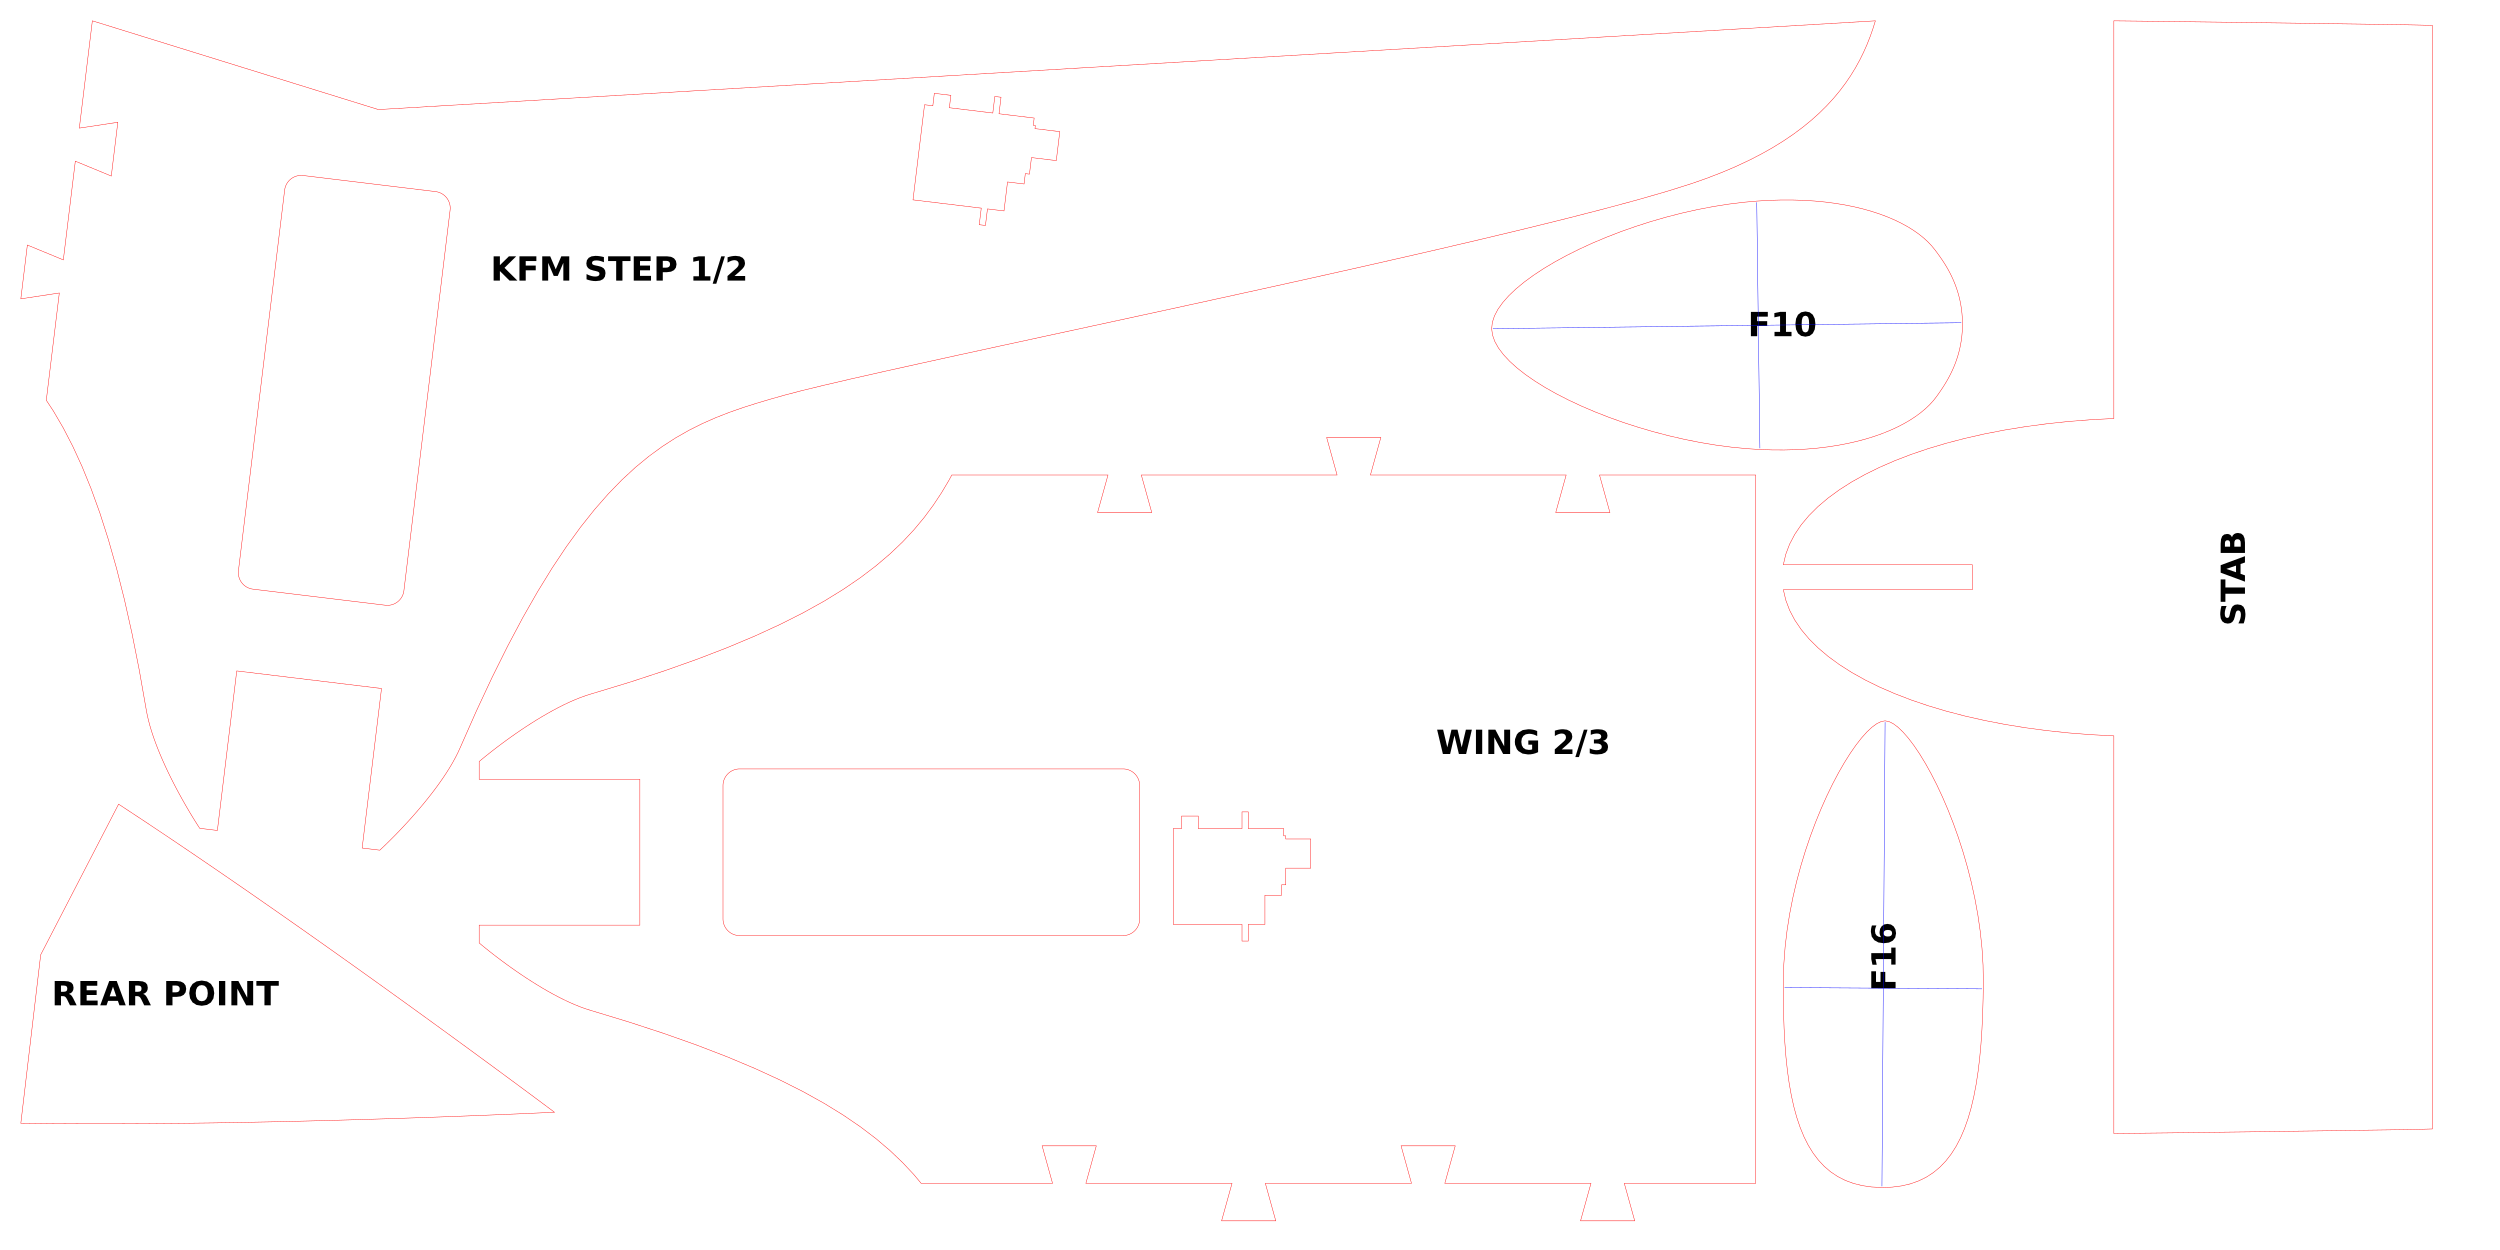
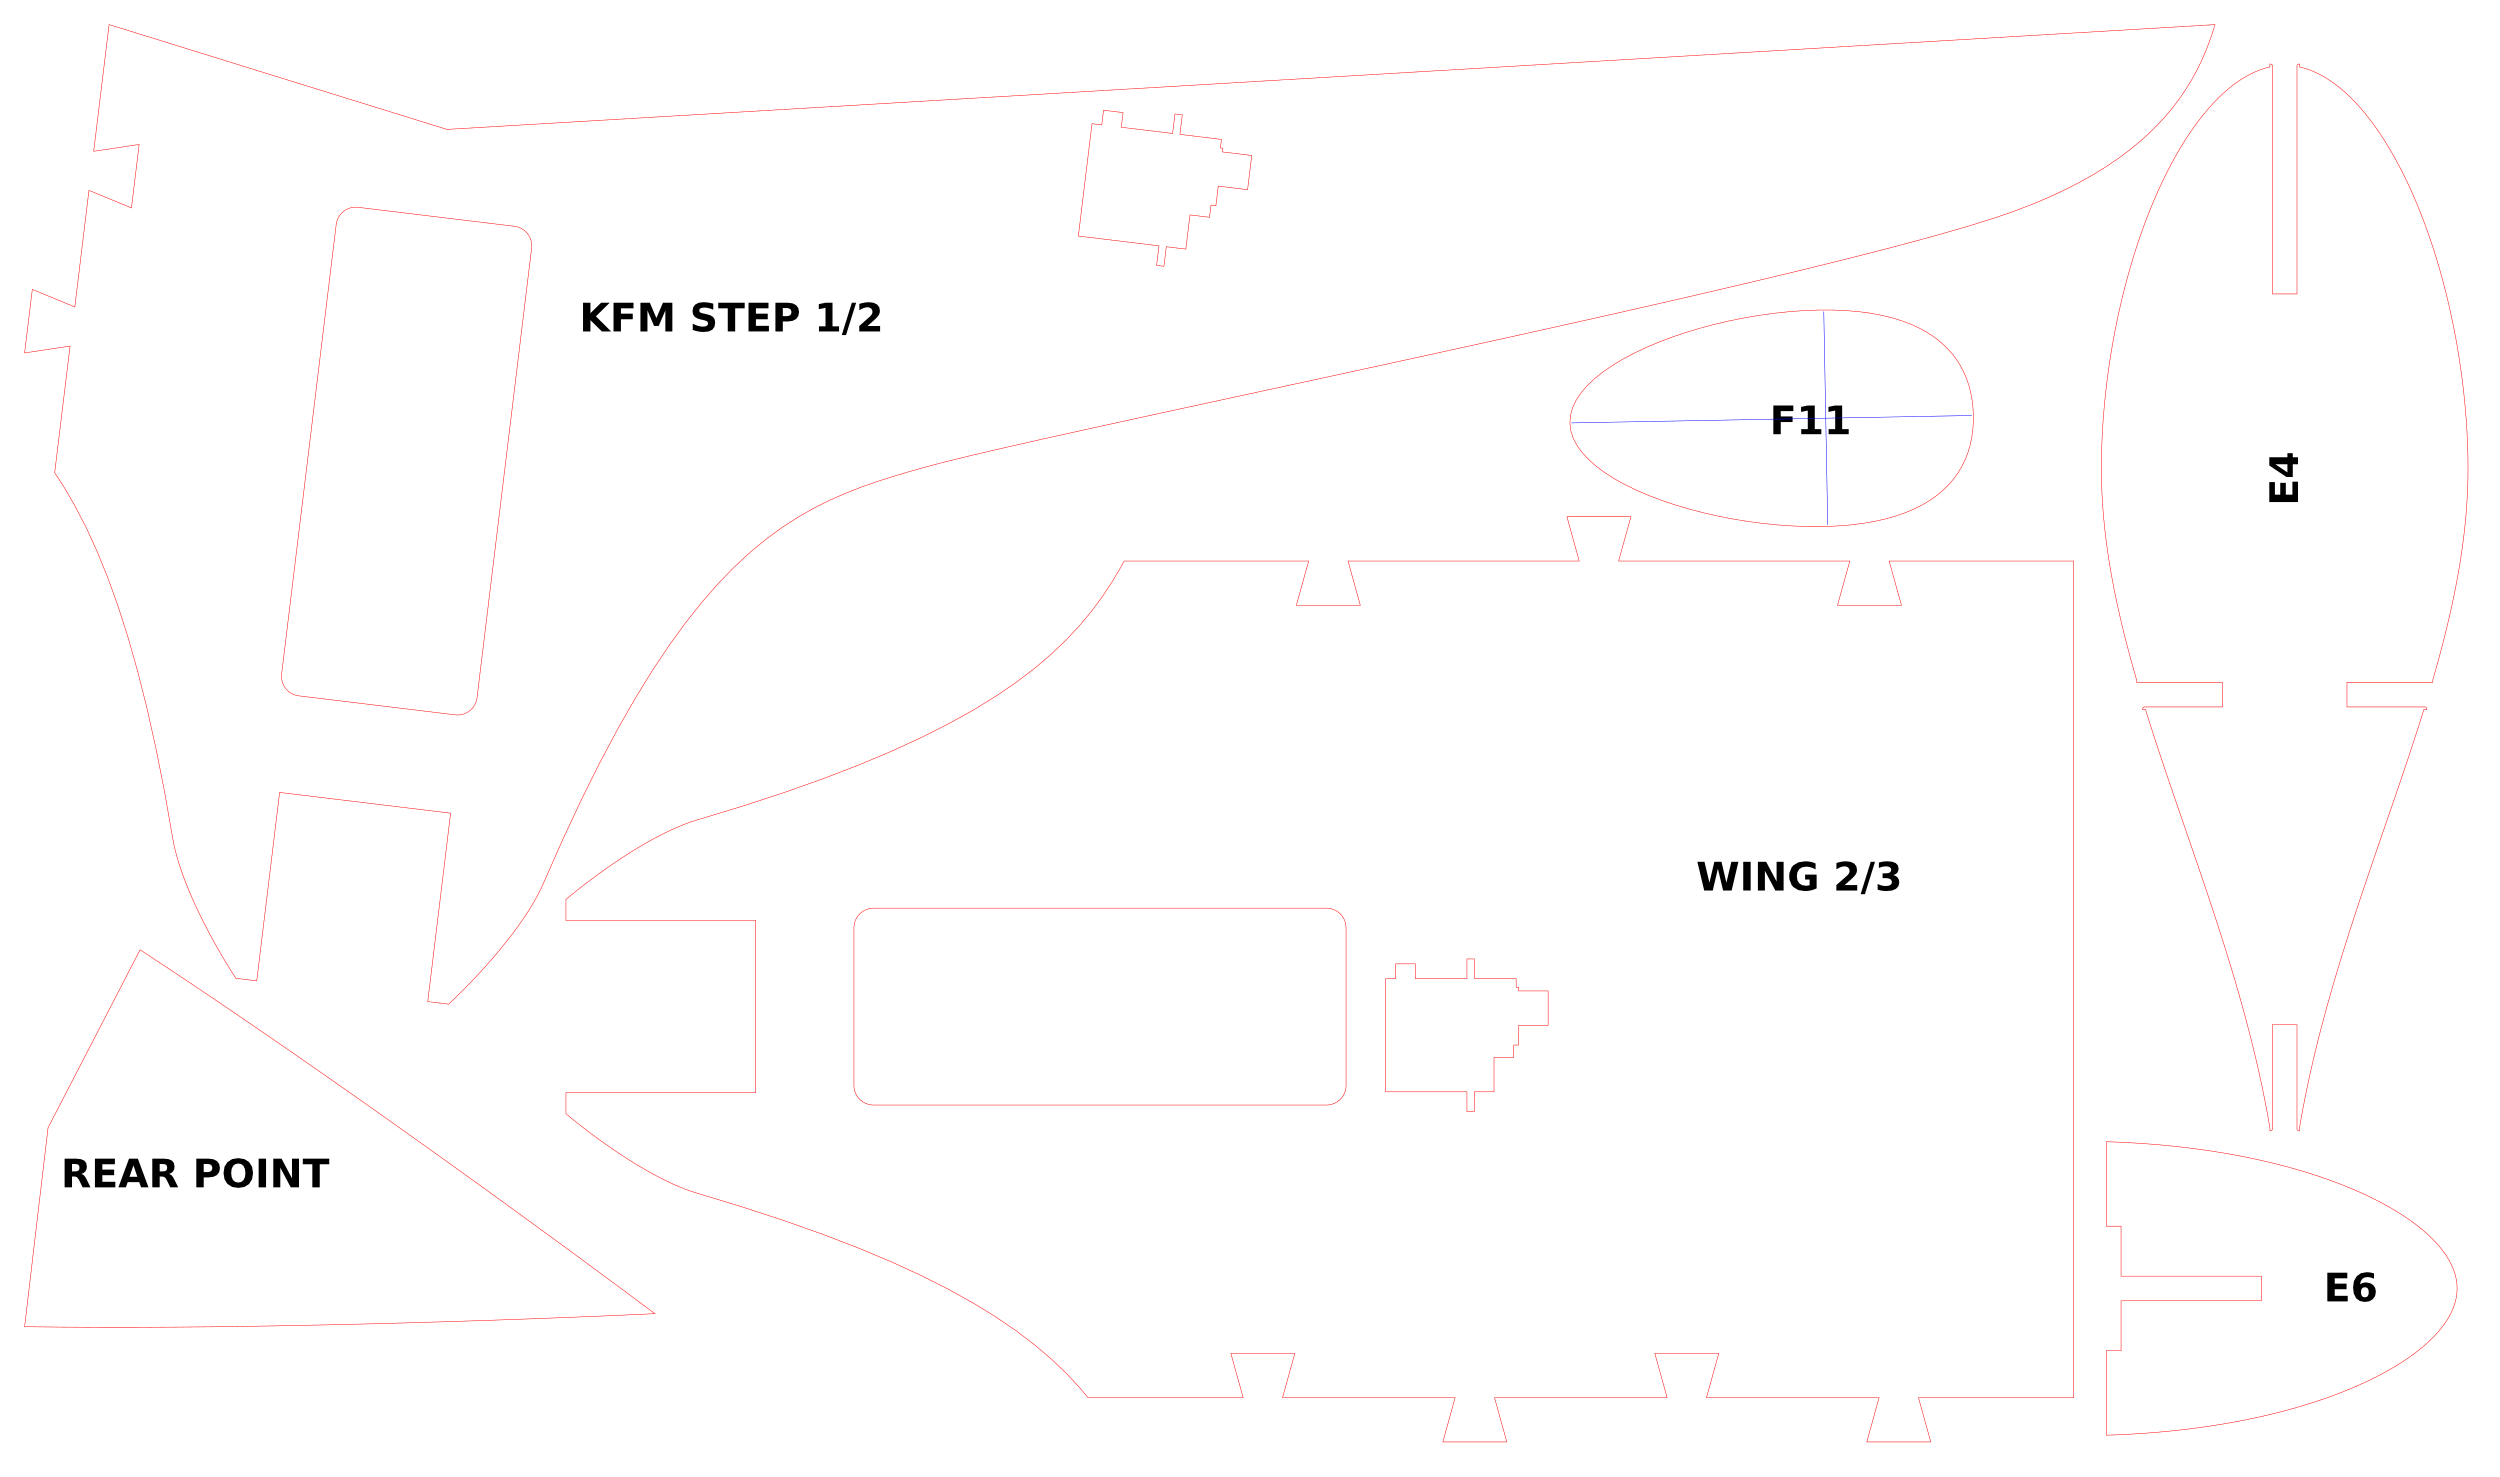
- <svg xmlns="http://www.w3.org/2000/svg" width="600mm" height="300mm" viewBox="0 0 600 300">
+ <svg xmlns="http://www.w3.org/2000/svg" width="508mm" height="300mm" viewBox="0 0 508 300">
  <g id="LABEL" fill="#000000" fill-rule="evenodd" stroke="none">
    <path d="M133.857,66.226 L132.903,66.226 L131.560,63.081 L131.560,67.347 L130.135,67.347 L130.135,61.515 L132.048,61.515 L133.376,64.636 L134.712,61.515 L136.622,61.515 L136.622,67.347 L135.201,67.347 L135.201,63.081 L133.857,66.226 Z" />
    <path d="M161.768,64.830 L161.044,65.200 L160.060,65.323 L159.068,65.323 L159.068,67.347 L157.565,67.347 L157.565,61.515 L160.060,61.515 L161.044,61.638 L161.768,62.010 L162.216,62.608 L162.365,63.417 L162.216,64.230 L161.768,64.830 Z M159.068,64.233 L159.900,64.233 L160.287,64.180 L160.576,64.021 L160.755,63.764 L160.815,63.417 L160.755,63.072 L160.576,62.816 L160.287,62.657 L159.900,62.605 L159.068,62.605 L159.068,64.233 Z" />
    <path d="M122.295,67.347 L119.975,65.050 L119.975,67.347 L118.471,67.347 L118.471,61.515 L119.975,61.515 L119.975,63.643 L122.142,61.515 L123.888,61.515 L121.080,64.277 L124.177,67.347 L122.295,67.347 Z" />
    <path d="M153.603,64.875 L153.603,66.211 L156.243,66.211 L156.243,67.347 L152.100,67.347 L152.100,61.515 L156.157,61.515 L156.157,62.652 L153.603,62.652 L153.603,63.737 L156.006,63.737 L156.006,64.875 L153.603,64.875 Z" />
    <path d="M142.670,62.537 L142.341,62.648 L142.148,62.837 L142.083,63.108 L142.127,63.317 L142.257,63.475 L142.502,63.596 L142.888,63.698 L143.528,63.827 L144.360,64.074 L144.911,64.422 L145.219,64.904 L145.322,65.555 L145.179,66.395 L144.750,66.990 L144.026,67.343 L143.001,67.461 L142.446,67.434 L141.888,67.355 L141.330,67.224 L140.771,67.042 L140.771,65.773 L141.320,66.033 L141.851,66.221 L142.363,66.333 L142.857,66.371 L143.292,66.330 L143.611,66.207 L143.807,66.007 L143.872,65.737 L143.828,65.496 L143.695,65.316 L143.429,65.175 L142.986,65.050 L142.403,64.921 L141.646,64.678 L141.123,64.323 L140.821,63.842 L140.720,63.218 L140.860,62.448 L141.282,61.878 L141.968,61.527 L142.900,61.410 L143.387,61.428 L143.888,61.482 L144.405,61.572 L144.938,61.698 L144.938,62.933 L144.464,62.745 L144.001,62.610 L143.557,62.527 L143.138,62.500 L142.670,62.537 Z" />
    <path d="M176.728,64.362 L176.977,64.107 L177.151,63.858 L177.253,63.607 L177.287,63.347 L177.218,62.977 L177.012,62.687 L176.692,62.500 L176.280,62.437 L175.912,62.475 L175.510,62.587 L175.077,62.774 L174.616,63.035 L174.616,61.753 L175.121,61.606 L175.620,61.498 L176.111,61.432 L176.592,61.410 L177.523,61.525 L178.220,61.871 L178.655,62.422 L178.800,63.156 L178.738,63.616 L178.553,64.045 L178.172,64.526 L177.518,65.148 L176.272,66.242 L178.838,66.242 L178.838,67.347 L174.600,67.347 L174.600,66.242 L176.728,64.362 Z" />
    <path d="M128.576,63.737 L128.576,64.875 L126.173,64.875 L126.173,67.347 L124.670,67.347 L124.670,61.515 L128.727,61.515 L128.727,62.652 L126.173,62.652 L126.173,63.737 L128.576,63.737 Z" />
    <path d="M149.387,67.347 L147.883,67.347 L147.883,62.652 L145.946,62.652 L145.946,61.515 L151.321,61.515 L151.321,62.652 L149.387,62.652 L149.387,67.347 Z" />
    <path d="M166.381,62.820 L166.381,61.796 L167.736,61.515 L169.166,61.515 L169.166,66.308 L170.495,66.308 L170.495,67.347 L166.416,67.347 L166.416,66.308 L167.745,66.308 L167.745,62.538 L166.381,62.820 Z" />
    <path d="M171.908,68.090 L171.045,68.090 L173.100,61.515 L173.967,61.515 L171.908,68.090 Z" />
    <path d="M349.805,175.121 L350.805,179.360 L351.814,175.121 L353.243,175.121 L351.868,180.953 L350.134,180.953 L349.075,176.520 L348.029,180.953 L346.294,180.953 L344.908,175.121 L346.349,175.121 L347.356,179.360 L348.356,175.121 L349.805,175.121 Z" />
    <path d="M361.004,175.121 L362.430,175.121 L362.430,180.953 L360.750,180.953 L358.629,176.953 L358.629,180.953 L357.204,180.953 L357.204,175.121 L358.883,175.121 L361.004,179.121 L361.004,175.121 Z" />
    <path d="M367.358,181.033 L366.723,181.067 L365.417,180.863 L364.414,180.252 L364.042,179.809 L363.616,178.704 L363.563,178.043 L363.617,177.376 L364.050,176.267 L364.429,175.825 L365.457,175.218 L366.805,175.016 L367.374,175.043 L367.919,175.126 L368.437,175.261 L368.925,175.450 L368.925,176.656 L368.439,176.415 L367.955,176.243 L367.472,176.140 L366.988,176.106 L366.193,176.232 L365.604,176.608 L365.239,177.218 L365.118,178.043 L365.235,178.863 L365.586,179.473 L366.154,179.851 L366.918,179.977 L367.144,179.970 L367.354,179.948 L367.545,179.910 L367.715,179.856 L367.715,178.723 L366.796,178.723 L366.796,177.715 L369.140,177.715 L369.140,180.520 L368.567,180.759 L367.973,180.931 L367.358,181.033 Z" />
    <path d="M385.857,178.766 L385.934,179.297 L385.768,180.061 L385.269,180.616 L384.453,180.954 L383.333,181.067 L382.882,181.049 L382.431,180.995 L381.983,180.904 L381.539,180.777 L381.539,179.617 L381.960,179.803 L382.376,179.936 L382.789,180.017 L383.195,180.043 L383.723,179.992 L384.111,179.837 L384.351,179.585 L384.430,179.242 L384.349,178.892 L384.104,178.638 L383.700,178.485 L383.140,178.433 L382.539,178.433 L382.539,177.465 L383.171,177.465 L383.666,177.420 L384.015,177.287 L384.223,177.063 L384.293,176.746 L384.225,176.449 L384.023,176.227 L383.698,176.089 L383.261,176.043 L382.897,176.064 L382.528,176.126 L382.157,176.227 L381.789,176.367 L381.789,175.266 L382.232,175.157 L382.671,175.078 L383.105,175.032 L383.531,175.016 L384.525,175.109 L385.231,175.390 L385.655,175.857 L385.796,176.512 L385.729,176.977 L385.526,177.350 L385.193,177.628 L384.730,177.808 L385.249,178.017 L385.626,178.338 L385.857,178.766 Z" />
    <path d="M373.148,180.953 L373.148,179.848 L375.276,177.968 L375.525,177.714 L375.699,177.465 L375.801,177.214 L375.835,176.953 L375.766,176.583 L375.560,176.293 L375.240,176.106 L374.828,176.043 L374.460,176.081 L374.058,176.193 L373.626,176.380 L373.164,176.641 L373.164,175.360 L373.669,175.212 L374.168,175.105 L374.659,175.038 L375.140,175.016 L376.071,175.131 L376.768,175.477 L377.203,176.028 L377.348,176.762 L377.286,177.223 L377.101,177.651 L376.720,178.133 L376.066,178.755 L374.820,179.848 L377.386,179.848 L377.386,180.953 L373.148,180.953 Z" />
    <path d="M355.731,180.953 L354.228,180.953 L354.228,175.121 L355.731,175.121 L355.731,180.953 Z" />
    <path d="M381.004,175.121 L378.945,181.696 L378.081,181.696 L380.136,175.121 L381.004,175.121 Z" />
-     <path d="M537.855,128.054 L538.378,128.481 L538.688,129.200 L538.791,130.216 L538.791,132.711 L532.959,132.711 L532.959,130.454 L533.051,129.406 L533.326,128.694 L533.804,128.285 L534.503,128.149 L534.896,128.199 L535.226,128.349 L535.487,128.592 L535.670,128.926 L535.871,128.497 L536.190,128.177 L536.612,127.978 L537.119,127.911 L537.855,128.054 Z M537.336,129.472 L536.999,129.415 L536.667,129.471 L536.430,129.641 L536.288,129.925 L536.240,130.325 L536.240,131.207 L537.768,131.207 L537.768,130.325 L537.720,129.928 L537.576,129.644 L537.336,129.472 Z M535.179,130.063 L535.061,129.837 L534.868,129.700 L534.600,129.654 L534.335,129.700 L534.141,129.837 L534.022,130.063 L533.983,130.376 L533.983,131.207 L535.218,131.207 L535.218,130.376 L535.179,130.063 Z" />
-     <path d="M532.959,137.439 L532.959,135.645 L538.791,133.485 L538.791,134.996 L537.729,135.364 L537.729,137.715 L538.791,138.086 L538.791,139.599 L532.959,137.439 Z M534.326,136.540 L536.646,137.340 L536.646,135.742 L534.326,136.540 Z" />
-     <path d="M533.971,146.824 L533.944,147.242 L533.981,147.711 L534.093,148.040 L534.281,148.233 L534.553,148.297 L534.762,148.254 L534.919,148.124 L535.040,147.879 L535.143,147.492 L535.271,146.852 L535.518,146.020 L535.866,145.470 L536.348,145.161 L536.999,145.059 L537.839,145.202 L538.434,145.631 L538.787,146.355 L538.905,147.380 L538.879,147.935 L538.799,148.492 L538.668,149.051 L538.486,149.610 L537.218,149.610 L537.478,149.060 L537.665,148.530 L537.778,148.018 L537.815,147.524 L537.774,147.089 L537.651,146.770 L537.451,146.574 L537.181,146.509 L536.940,146.553 L536.760,146.686 L536.619,146.952 L536.494,147.395 L536.365,147.977 L536.122,148.735 L535.768,149.257 L535.286,149.560 L534.663,149.661 L533.892,149.520 L533.323,149.099 L532.971,148.413 L532.854,147.481 L532.872,146.993 L532.926,146.492 L533.017,145.976 L533.143,145.442 L534.378,145.442 L534.189,145.917 L534.054,146.380 L533.971,146.824 Z" />
-     <path d="M538.791,140.994 L538.791,142.497 L534.096,142.497 L534.096,144.435 L532.959,144.435 L532.959,139.060 L534.096,139.060 L534.096,140.994 L538.791,140.994 Z" />
+     <path d="M464.802,92.921 L464.802,92.090 L465.892,92.090 L465.892,92.921 L466.955,92.921 L466.955,94.344 L465.892,94.344 L465.892,96.929 L464.603,96.929 L461.122,94.594 L461.122,92.921 L464.802,92.921 Z M464.802,95.991 L464.802,94.344 L462.361,94.344 L464.802,95.991 Z" />
+     <path d="M461.122,97.961 L462.260,97.961 L462.260,100.515 L463.345,100.515 L463.345,98.113 L464.482,98.113 L464.482,100.515 L465.818,100.515 L465.818,97.875 L466.955,97.875 L466.955,102.019 L461.122,102.019 L461.122,97.961 Z" />
    <path d="M45.618,239.624 L45.419,238.362 L45.618,237.097 L46.217,236.140 L47.167,235.536 L48.419,235.335 L49.672,235.536 L50.621,236.140 L51.219,237.097 L51.419,238.362 L51.219,239.624 L50.621,240.581 L49.672,241.185 L48.419,241.386 L47.167,241.185 L46.217,240.581 L45.618,239.624 Z M47.352,239.788 L47.808,240.169 L48.419,240.296 L49.032,240.169 L49.489,239.788 L49.773,239.177 L49.867,238.362 L49.773,237.543 L49.489,236.932 L49.032,236.551 L48.419,236.425 L47.808,236.551 L47.352,236.932 L47.068,237.543 L46.974,238.362 L47.068,239.177 L47.352,239.788 Z" />
    <path d="M55.532,235.440 L57.211,235.440 L59.332,239.440 L59.332,235.440 L60.759,235.440 L60.759,241.272 L59.079,241.272 L56.957,237.272 L56.957,241.272 L55.532,241.272 L55.532,235.440 Z" />
    <path d="M17.372,237.998 L17.023,238.321 L16.531,238.546 L16.824,238.660 L17.084,238.865 L17.330,239.176 L17.579,239.616 L18.395,241.272 L16.794,241.272 L16.082,239.823 L15.866,239.455 L15.646,239.226 L15.389,239.105 L15.059,239.065 L14.634,239.065 L14.634,241.272 L13.130,241.272 L13.130,235.440 L15.426,235.440 L16.425,235.536 L17.115,235.827 L17.518,236.326 L17.652,237.050 L17.582,237.575 L17.372,237.998 Z M15.944,237.851 L16.097,237.618 L16.149,237.272 L16.097,236.930 L15.944,236.702 L15.672,236.573 L15.266,236.530 L14.634,236.530 L14.634,238.026 L15.266,238.026 L15.672,237.982 L15.944,237.851 Z" />
    <path d="M35.189,237.998 L34.839,238.321 L34.347,238.546 L34.640,238.660 L34.900,238.865 L35.146,239.176 L35.395,239.616 L36.211,241.272 L34.610,241.272 L33.899,239.823 L33.682,239.455 L33.462,239.226 L33.206,239.105 L32.875,239.065 L32.450,239.065 L32.450,241.272 L30.946,241.272 L30.946,235.440 L33.242,235.440 L34.241,235.536 L34.931,235.827 L35.334,236.326 L35.469,237.050 L35.399,237.575 L35.189,237.998 Z M33.914,237.618 L33.965,237.272 L33.914,236.930 L33.760,236.702 L33.488,236.573 L33.082,236.530 L32.450,236.530 L32.450,238.026 L33.082,238.026 L33.488,237.982 L33.760,237.851 L33.914,237.618 Z" />
    <path d="M25.942,240.210 L25.571,241.272 L24.059,241.272 L26.219,235.440 L28.012,235.440 L30.172,241.272 L28.661,241.272 L28.294,240.210 L25.942,240.210 Z M27.915,239.127 L27.117,236.807 L26.317,239.127 L27.915,239.127 Z" />
    <path d="M43.370,239.125 L42.386,239.248 L41.395,239.248 L41.395,241.272 L39.891,241.272 L39.891,235.440 L42.386,235.440 L43.370,235.563 L44.095,235.935 L44.542,236.533 L44.691,237.342 L44.542,238.155 L44.095,238.755 L43.370,239.125 Z M42.902,237.946 L43.081,237.689 L43.141,237.342 L43.081,236.997 L42.902,236.741 L42.614,236.582 L42.226,236.530 L41.395,236.530 L41.395,238.158 L42.226,238.158 L42.614,238.105 L42.902,237.946 Z" />
    <path d="M20.794,238.800 L20.794,240.136 L23.434,240.136 L23.434,241.272 L19.290,241.272 L19.290,235.440 L23.347,235.440 L23.347,236.577 L20.794,236.577 L20.794,237.662 L23.196,237.662 L23.196,238.800 L20.794,238.800 Z" />
    <path d="M63.469,236.577 L61.531,236.577 L61.531,235.440 L66.906,235.440 L66.906,236.577 L64.972,236.577 L64.972,241.272 L63.469,241.272 L63.469,236.577 Z" />
    <path d="M54.060,235.440 L54.060,241.272 L52.556,241.272 L52.556,235.440 L54.060,235.440 Z" />
-     <path d="M434.316,80.605 L433.298,80.802 L432.278,80.605 L431.521,80.015 L431.052,79.062 L430.896,77.779 L431.052,76.492 L431.521,75.539 L432.278,74.948 L433.298,74.751 L434.316,74.948 L435.072,75.539 L435.541,76.492 L435.697,77.779 L435.541,79.062 L435.072,80.015 L434.316,80.605 Z M434.142,76.834 L433.988,76.226 L433.713,75.890 L433.298,75.779 L432.884,75.890 L432.607,76.226 L432.452,76.834 L432.400,77.766 L432.452,78.709 L432.607,79.326 L432.884,79.665 L433.298,79.779 L433.711,79.665 L433.986,79.326 L434.142,78.709 L434.193,77.766 L434.142,76.834 Z" />
-     <path d="M424.275,75.994 L421.721,75.994 L421.721,77.079 L424.123,77.079 L424.123,78.216 L421.721,78.216 L421.721,80.689 L420.217,80.689 L420.217,74.856 L424.275,74.856 L424.275,75.994 Z" />
-     <path d="M427.213,75.880 L425.850,76.161 L425.850,75.137 L427.205,74.856 L428.635,74.856 L428.635,79.650 L429.963,79.650 L429.963,80.689 L425.885,80.689 L425.885,79.650 L427.213,79.650 L427.213,75.880 Z" />
-     <path d="M450.077,222.816 L450.014,223.139 L449.993,223.456 L450.086,224.053 L450.367,224.502 L450.829,224.799 L451.473,224.939 L451.306,224.671 L451.187,224.382 L451.114,224.067 L451.090,223.724 L451.221,222.917 L451.614,222.282 L452.218,221.870 L452.984,221.733 L453.828,221.886 L454.487,222.347 L454.910,223.064 L455.052,223.991 L454.860,224.999 L454.284,225.751 L453.355,226.217 L452.105,226.373 L450.815,226.191 L449.834,225.644 L449.214,224.781 L449.008,223.647 L449.023,223.250 L449.070,222.866 L449.148,222.489 L449.258,222.116 L450.337,222.116 L450.183,222.476 L450.077,222.816 Z M452.123,224.320 L452.315,224.567 L452.635,224.715 L453.083,224.764 L453.530,224.715 L453.850,224.567 L454.042,224.320 L454.105,223.974 L454.042,223.627 L453.850,223.379 L453.530,223.231 L453.083,223.182 L452.635,223.231 L452.315,223.379 L452.123,223.627 L452.059,223.974 L452.123,224.320 Z" />
-     <path d="M450.243,233.108 L450.243,235.662 L451.328,235.662 L451.328,233.259 L452.465,233.259 L452.465,235.662 L454.938,235.662 L454.938,237.166 L449.105,237.166 L449.105,233.108 L450.243,233.108 Z" />
-     <path d="M450.129,230.169 L450.410,231.533 L449.387,231.533 L449.105,230.178 L449.105,228.748 L453.899,228.748 L453.899,227.419 L454.938,227.419 L454.938,231.498 L453.899,231.498 L453.899,230.169 L450.129,230.169 Z" />
+     <path d="M482.036,259.692 L481.697,259.585 L481.373,259.522 L481.057,259.501 L480.460,259.594 L480.011,259.875 L479.714,260.337 L479.573,260.981 L479.841,260.814 L480.131,260.695 L480.446,260.622 L480.788,260.598 L481.596,260.729 L482.231,261.122 L482.642,261.726 L482.779,262.492 L482.626,263.337 L482.166,263.995 L481.449,264.418 L480.522,264.560 L479.514,264.368 L478.762,263.792 L478.295,262.863 L478.139,261.613 L478.322,260.323 L478.868,259.342 L479.732,258.722 L480.866,258.516 L481.262,258.532 L481.647,258.578 L482.024,258.657 L482.397,258.766 L482.397,259.845 L482.036,259.692 Z M480.193,261.631 L479.946,261.823 L479.798,262.143 L479.748,262.591 L479.798,263.038 L479.946,263.358 L480.193,263.550 L480.538,263.613 L480.886,263.550 L481.133,263.358 L481.281,263.038 L481.331,262.591 L481.281,262.143 L481.133,261.823 L480.886,261.631 L480.538,261.567 L480.193,261.631 Z" />
+     <path d="M476.971,258.613 L476.971,259.751 L474.417,259.751 L474.417,260.836 L476.819,260.836 L476.819,261.973 L474.417,261.973 L474.417,263.310 L477.057,263.310 L477.057,264.446 L472.913,264.446 L472.913,258.613 L476.971,258.613 Z" />
+     <path d="M364.401,82.400 L364.401,83.538 L361.847,83.538 L361.847,84.623 L364.250,84.623 L364.250,85.760 L361.847,85.760 L361.847,88.233 L360.343,88.233 L360.343,82.400 L364.401,82.400 Z" />
+     <path d="M366.011,87.194 L367.340,87.194 L367.340,83.424 L365.976,83.705 L365.976,82.681 L367.331,82.400 L368.761,82.400 L368.761,87.194 L370.090,87.194 L370.090,88.233 L366.011,88.233 L366.011,87.194 Z" />
+     <path d="M371.577,87.194 L372.906,87.194 L372.906,83.424 L371.542,83.705 L371.542,82.681 L372.897,82.400 L374.327,82.400 L374.327,87.194 L375.656,87.194 L375.656,88.233 L371.577,88.233 L371.577,87.194 Z" />
  </g>
  <g id="SCORE" fill="none" stroke="#0000FF" stroke-width="0.1">
-     <path d="M470.691,77.448 L421.997,78.071" />
-     <path d="M421.997,78.071 L358.302,78.887" />
-     <path d="M422.375,107.578 L421.997,78.071" />
-     <path d="M421.997,78.071 L421.619,48.566" />
-     <path d="M451.666,284.697 L451.989,237.167" />
-     <path d="M451.989,237.167 L452.422,173.305" />
-     <path d="M428.300,237.006 L451.989,237.167" />
-     <path d="M451.989,237.167 L475.677,237.328" />
+     <path d="M400.686,84.427 L370.992,84.977" />
+     <path d="M370.992,84.977 L319.301,85.934" />
+     <path d="M371.394,106.655 L370.992,84.977" />
+     <path d="M370.992,84.977 L370.591,63.301" />
  </g>
  <g id="CUT" fill="none" stroke="#FF0000" stroke-width="0.1">
    <path d="M105.616,46.270 L105.864,46.385 L106.101,46.516 L106.328,46.662 L106.544,46.822 L106.748,46.996 L106.939,47.183 L107.118,47.382 L107.282,47.592 L107.433,47.813 L107.568,48.044 L107.689,48.283 L107.793,48.531 L107.880,48.787 L107.951,49.049 L108.003,49.317 L108.038,49.590 L108.053,49.868 L108.048,50.150 L108.024,50.435 L96.937,141.764 L96.892,142.047 L96.829,142.321 L96.748,142.588 L96.649,142.845 L96.534,143.093 L96.403,143.331 L96.257,143.558 L96.096,143.773 L95.922,143.977 L95.735,144.169 L95.537,144.347 L95.326,144.512 L95.106,144.662 L94.875,144.798 L94.635,144.918 L94.388,145.022 L94.132,145.110 L93.870,145.180 L93.602,145.233 L93.328,145.267 L93.050,145.282 L92.769,145.278 L92.484,145.253 L60.717,141.397 L60.435,141.352 L60.160,141.289 L59.894,141.208 L59.636,141.109 L59.389,140.994 L59.151,140.863 L58.924,140.717 L58.708,140.556 L58.504,140.382 L58.313,140.196 L58.135,139.997 L57.970,139.787 L57.820,139.566 L57.684,139.335 L57.564,139.096 L57.460,138.848 L57.372,138.592 L57.302,138.330 L57.249,138.062 L57.215,137.789 L57.200,137.510 L57.204,137.229 L57.229,136.944 L68.316,45.614 L68.360,45.332 L68.423,45.058 L68.505,44.791 L68.603,44.534 L68.719,44.286 L68.850,44.048 L68.996,43.821 L69.156,43.606 L69.330,43.402 L69.517,43.210 L69.716,43.032 L69.926,42.867 L70.147,42.717 L70.377,42.581 L70.617,42.461 L70.865,42.357 L71.120,42.269 L71.382,42.199 L71.650,42.146 L71.924,42.112 L72.202,42.097 L72.483,42.101 L72.768,42.125 L104.535,45.982 L104.817,46.026 L105.092,46.090 L105.358,46.171 L105.616,46.270 Z" />
    <path d="M227.850,25.860 L238.273,27.125 L238.755,23.154 L240.244,23.335 L239.762,27.306 L243.733,27.788 L248.200,28.330 L247.989,30.067 L248.486,30.128 L248.395,30.872 L254.351,31.595 L253.508,38.544 L247.552,37.821 L247.070,41.792 L246.077,41.671 L245.775,44.153 L241.805,43.671 L240.961,50.620 L236.991,50.138 L236.509,54.109 L235.020,53.928 L235.502,49.958 L219.121,47.969 L221.893,25.137 L223.879,25.378 L224.240,22.400 L228.211,22.882 L227.850,25.860 Z" />
    <path d="M287.582,195.855 L287.582,198.855 L298.082,198.855 L298.082,194.855 L299.582,194.855 L299.582,198.855 L303.582,198.855 L308.082,198.855 L308.082,200.604 L308.582,200.604 L308.582,201.355 L314.582,201.355 L314.582,208.355 L308.582,208.355 L308.582,212.355 L307.582,212.355 L307.582,214.855 L303.582,214.855 L303.582,221.855 L299.582,221.855 L299.582,225.855 L298.082,225.855 L298.082,221.855 L281.582,221.855 L281.582,198.855 L283.582,198.855 L283.582,195.855 L287.582,195.855 Z" />
    <path d="M272.927,222.635 L272.779,222.859 L272.617,223.071 L272.441,223.272 L272.252,223.461 L272.051,223.637 L271.839,223.799 L271.615,223.948 L271.382,224.081 L271.139,224.199 L270.887,224.300 L270.627,224.385 L270.360,224.452 L270.086,224.500 L269.805,224.530 L269.520,224.540 L177.520,224.540 L177.234,224.530 L176.954,224.500 L176.680,224.452 L176.412,224.385 L176.152,224.300 L175.900,224.199 L175.657,224.081 L175.424,223.948 L175.200,223.799 L174.988,223.637 L174.787,223.461 L174.598,223.272 L174.422,223.071 L174.260,222.859 L174.112,222.635 L173.978,222.402 L173.861,222.159 L173.759,221.907 L173.675,221.647 L173.608,221.380 L173.559,221.106 L173.529,220.825 L173.519,220.540 L173.519,188.540 L173.529,188.254 L173.559,187.974 L173.608,187.700 L173.675,187.432 L173.759,187.172 L173.861,186.921 L173.978,186.678 L174.112,186.444 L174.260,186.221 L174.422,186.008 L174.598,185.807 L174.787,185.619 L174.988,185.443 L175.200,185.280 L175.424,185.132 L175.657,184.999 L175.900,184.881 L176.152,184.780 L176.412,184.695 L176.680,184.628 L176.954,184.580 L177.234,184.550 L177.520,184.540 L269.520,184.540 L269.805,184.550 L270.086,184.580 L270.360,184.628 L270.627,184.695 L270.887,184.780 L271.139,184.881 L271.382,184.999 L271.615,185.132 L271.839,185.280 L272.051,185.443 L272.252,185.619 L272.441,185.807 L272.617,186.008 L272.779,186.221 L272.927,186.444 L273.061,186.678 L273.178,186.921 L273.280,187.172 L273.364,187.432 L273.431,187.700 L273.480,187.974 L273.509,188.254 L273.520,188.540 L273.520,220.540 L273.509,220.825 L273.480,221.106 L273.431,221.380 L273.364,221.647 L273.280,221.907 L273.178,222.159 L273.061,222.402 L272.927,222.635 Z" />
    <path d="M19.702,111.982 L21.875,117.323 L23.980,123.157 L26.014,129.513 L27.976,136.425 L29.865,143.922 L31.680,152.036 L33.419,160.799 L35.080,170.242 L35.322,171.531 L35.625,172.849 L35.983,174.193 L36.392,175.556 L36.848,176.935 L37.346,178.323 L37.882,179.717 L38.451,181.112 L39.049,182.502 L39.671,183.884 L40.313,185.251 L40.971,186.599 L41.639,187.923 L42.313,189.219 L42.989,190.482 L43.663,191.706 L44.330,192.887 L44.985,194.020 L45.624,195.100 L46.243,196.122 L46.836,197.082 L47.400,197.974 L47.931,198.794 L52.172,199.309 L56.819,161.023 L91.564,165.241 L86.917,203.527 L91.157,204.042 L91.868,203.372 L92.629,202.641 L93.435,201.851 L94.281,201.007 L95.160,200.111 L96.067,199.168 L96.997,198.180 L97.944,197.153 L98.903,196.089 L99.867,194.992 L100.833,193.866 L101.794,192.714 L102.744,191.540 L103.679,190.348 L104.592,189.141 L105.478,187.923 L106.332,186.698 L107.148,185.469 L107.921,184.239 L108.644,183.014 L109.313,181.795 L109.922,180.587 L110.466,179.394 L114.339,170.623 L118.124,162.530 L121.827,155.086 L125.455,148.258 L129.014,142.017 L132.510,136.332 L135.949,131.172 L139.338,126.505 L142.682,122.302 L145.987,118.531 L149.261,115.161 L152.509,112.162 L155.737,109.504 L158.951,107.154 L162.158,105.083 L165.364,103.259 L168.574,101.652 L171.796,100.231 L175.035,98.965 L178.298,97.824 L181.590,96.776 L184.918,95.790 L188.288,94.837 L192.370,93.764 L197.750,92.455 L204.313,90.927 L211.944,89.201 L220.527,87.296 L229.946,85.229 L240.086,83.022 L250.831,80.692 L262.065,78.259 L273.672,75.742 L285.537,73.161 L297.545,70.533 L309.579,67.879 L321.523,65.217 L333.263,62.567 L344.683,59.948 L355.666,57.378 L366.098,54.877 L375.861,52.465 L384.842,50.159 L392.924,47.980 L399.991,45.947 L405.928,44.078 L409.689,42.759 L413.236,41.389 L416.576,39.970 L419.715,38.503 L422.661,36.993 L425.419,35.440 L427.997,33.848 L430.401,32.219 L432.637,30.555 L434.713,28.859 L436.634,27.134 L438.408,25.381 L440.042,23.603 L441.541,21.803 L442.912,19.984 L444.163,18.146 L445.300,16.294 L446.328,14.429 L447.256,12.553 L448.090,10.671 L448.835,8.782 L449.500,6.891 L450.090,5.000 L450.090,5.000 L90.804,26.293 L22.165,5.000 L19.040,30.744 L28.276,29.347 L26.709,42.252 L18.076,38.686 L15.200,62.377 L6.567,58.811 L5.000,71.716 L14.236,70.319 L11.110,96.063 L12.781,98.593 L15.153,102.648 L17.461,107.100 L19.702,111.982 Z" />
    <path d="M210.234,135.795 L206.495,138.639 L202.353,141.466 L197.777,144.279 L192.736,147.080 L187.199,149.872 L181.134,152.658 L174.510,155.439 L167.295,158.217 L159.458,160.997 L150.969,163.779 L141.795,166.566 L140.545,166.962 L139.272,167.421 L137.982,167.939 L136.678,168.509 L135.364,169.128 L134.046,169.790 L132.726,170.490 L131.411,171.223 L130.102,171.984 L128.806,172.768 L127.527,173.570 L126.267,174.385 L125.033,175.207 L123.828,176.033 L122.656,176.857 L121.522,177.673 L120.430,178.477 L119.384,179.264 L118.389,180.029 L117.449,180.766 L116.568,181.471 L115.750,182.139 L115.000,182.764 L115.000,187.035 L153.567,187.035 L153.567,222.036 L115.000,222.036 L115.000,226.308 L115.750,226.933 L116.568,227.600 L117.449,228.305 L118.389,229.043 L119.384,229.807 L120.430,230.594 L121.522,231.398 L122.656,232.215 L123.828,233.038 L125.033,233.864 L126.267,234.687 L127.527,235.502 L128.806,236.304 L130.102,237.088 L131.411,237.849 L132.726,238.582 L134.046,239.282 L135.364,239.944 L136.678,240.563 L137.982,241.133 L139.272,241.651 L140.545,242.110 L141.795,242.506 L150.969,245.293 L159.458,248.075 L167.295,250.854 L174.510,253.633 L181.134,256.414 L187.199,259.199 L192.736,261.991 L197.777,264.793 L202.353,267.606 L206.495,270.433 L210.234,273.277 L213.603,276.139 L216.631,279.023 L219.351,281.931 L221.074,284.000 L252.611,284.000 L250.111,275.000 L263.111,275.000 L260.611,284.000 L295.684,284.000 L293.184,293.000 L306.184,293.000 L303.684,284.000 L338.758,284.000 L336.258,275.000 L349.258,275.000 L346.758,284.000 L381.832,284.000 L379.332,293.000 L392.332,293.000 L389.832,284.000 L421.369,284.000 L421.369,204.536 L421.369,114.000 L383.879,114.000 L386.379,123.000 L373.379,123.000 L375.879,114.000 L328.899,114.000 L331.399,105.000 L318.399,105.000 L320.899,114.000 L273.919,114.000 L276.419,123.000 L263.419,123.000 L265.919,114.000 L228.429,114.000 L227.772,115.223 L225.973,118.250 L223.991,121.244 L221.794,124.207 L219.351,127.140 L216.631,130.048 L213.603,132.932 L210.234,135.795 Z" />
-     <path d="M583.777,6.105 L583.473,6.095 L583.167,6.085 L582.860,6.076 L582.550,6.067 L582.239,6.058 L581.925,6.049 L581.610,6.041 L581.292,6.032 L580.973,6.024 L580.651,6.016 L580.327,6.008 L580.002,6.001 L579.674,5.993 L579.344,5.986 L579.013,5.979 L578.679,5.972 L578.343,5.965 L578.004,5.959 L577.664,5.953 L577.322,5.947 L576.977,5.941 L576.630,5.935 L576.281,5.930 L571.473,5.857 L566.738,5.786 L562.089,5.719 L557.538,5.653 L553.100,5.590 L548.786,5.530 L544.611,5.473 L540.588,5.419 L536.729,5.367 L533.048,5.319 L529.557,5.274 L526.270,5.232 L523.201,5.193 L520.361,5.157 L517.765,5.125 L515.425,5.096 L513.354,5.071 L511.566,5.050 L510.074,5.032 L508.890,5.018 L508.029,5.008 L507.502,5.002 L507.324,5.000 L507.324,100.442 L501.833,100.729 L496.452,101.152 L491.193,101.709 L486.066,102.396 L481.082,103.210 L476.252,104.147 L471.586,105.203 L467.094,106.376 L462.789,107.661 L458.679,109.055 L454.777,110.555 L451.093,112.158 L447.637,113.859 L444.420,115.655 L441.454,117.543 L438.747,119.520 L436.312,121.581 L434.160,123.724 L432.299,125.945 L430.743,128.240 L429.500,130.606 L428.582,133.040 L428.000,135.538 L473.351,135.538 L473.351,141.538 L428.004,141.538 L428.590,144.034 L429.510,146.466 L430.755,148.830 L432.314,151.124 L434.175,153.343 L436.329,155.484 L438.765,157.544 L441.472,159.519 L444.439,161.406 L447.656,163.201 L451.111,164.901 L454.795,166.502 L458.697,168.001 L462.805,169.395 L467.109,170.679 L471.599,171.851 L476.264,172.906 L481.093,173.842 L486.075,174.655 L491.200,175.342 L496.457,175.899 L501.835,176.322 L507.324,176.608 L507.324,272.051 L507.502,272.049 L508.029,272.043 L508.890,272.032 L510.074,272.019 L511.566,272.001 L513.354,271.979 L515.425,271.954 L517.765,271.926 L520.361,271.894 L523.201,271.858 L526.270,271.819 L529.557,271.777 L533.048,271.732 L536.729,271.683 L540.588,271.632 L544.611,271.578 L548.786,271.520 L553.100,271.460 L557.538,271.398 L562.089,271.332 L566.738,271.265 L571.473,271.194 L576.281,271.121 L576.630,271.116 L576.977,271.110 L577.322,271.104 L577.664,271.098 L578.004,271.092 L578.343,271.085 L578.679,271.079 L579.013,271.072 L579.344,271.065 L579.674,271.057 L580.002,271.050 L580.327,271.042 L580.651,271.035 L580.973,271.026 L581.292,271.018 L581.610,271.010 L581.925,271.001 L582.239,270.993 L582.550,270.984 L582.860,270.974 L583.167,270.965 L583.473,270.956 L583.777,270.946 L583.777,6.105 Z" />
+     <path d="M461.639,13.143 L461.593,13.108 L461.545,13.077 L461.493,13.051 L461.439,13.030 L461.384,13.015 L461.327,13.005 L461.270,13.000 L461.250,13.000 L461.250,13.600 L460.195,13.875 L459.140,14.230 L458.086,14.665 L457.035,15.179 L455.985,15.770 L454.940,16.439 L453.899,17.184 L452.863,18.004 L451.833,18.898 L450.811,19.867 L449.796,20.908 L448.789,22.021 L447.792,23.206 L446.805,24.461 L445.830,25.785 L444.866,27.179 L443.915,28.640 L442.978,30.169 L442.055,31.764 L441.147,33.424 L440.256,35.149 L439.381,36.938 L438.525,38.790 L437.600,40.910 L436.709,43.083 L435.852,45.308 L435.031,47.580 L434.245,49.896 L433.496,52.252 L432.783,54.646 L432.109,57.074 L431.473,59.532 L430.876,62.017 L430.319,64.526 L429.803,67.055 L429.328,69.602 L428.895,72.161 L428.505,74.731 L428.158,77.308 L427.855,79.888 L427.596,82.469 L427.384,85.046 L427.217,87.616 L427.097,90.176 L427.024,92.723 L427.000,95.253 L427.017,97.099 L427.065,98.947 L427.146,100.795 L427.258,102.645 L427.399,104.495 L427.570,106.347 L427.769,108.200 L427.996,110.055 L428.249,111.911 L428.529,113.770 L428.833,115.630 L429.162,117.492 L429.515,119.356 L429.890,121.223 L430.287,123.092 L430.705,124.964 L431.144,126.839 L431.601,128.716 L432.078,130.596 L432.572,132.480 L433.084,134.367 L433.611,136.257 L434.154,138.150 L434.154,138.650 L451.604,138.650 L451.604,143.650 L435.628,143.650 L435.625,143.652 L435.578,143.687 L435.534,143.727 L435.495,143.771 L435.460,143.819 L435.429,143.870 L435.404,143.923 L435.385,143.979 L435.371,144.036 L435.362,144.095 L435.360,144.150 L435.960,144.150 L436.279,145.174 L436.602,146.199 L436.928,147.226 L437.257,148.253 L437.589,149.282 L437.923,150.312 L438.261,151.343 L438.601,152.376 L438.943,153.410 L439.288,154.445 L439.635,155.482 L439.984,156.520 L440.335,157.559 L440.688,158.600 L441.042,159.642 L441.398,160.686 L441.755,161.731 L442.114,162.778 L442.474,163.826 L442.835,164.876 L443.197,165.928 L443.560,166.981 L443.924,168.036 L444.808,170.602 L445.693,173.174 L446.576,175.752 L447.455,178.337 L448.330,180.929 L449.197,183.528 L450.056,186.134 L450.905,188.749 L451.742,191.372 L452.566,194.004 L453.374,196.645 L454.165,199.296 L454.937,201.957 L455.689,204.628 L456.419,207.310 L457.124,210.004 L457.804,212.709 L458.457,215.426 L459.080,218.156 L459.673,220.898 L460.233,223.654 L460.760,226.423 L461.250,229.206 L461.250,229.806 L461.302,229.804 L461.361,229.796 L461.418,229.782 L461.474,229.762 L461.528,229.738 L461.579,229.707 L461.627,229.672 L461.672,229.633 L461.712,229.589 L461.747,229.542 L461.750,229.537 L461.750,208.215 L466.750,208.215 L466.750,229.537 L466.752,229.542 L466.788,229.589 L466.828,229.633 L466.872,229.672 L466.920,229.707 L466.971,229.738 L467.025,229.762 L467.081,229.782 L467.139,229.796 L467.198,229.804 L467.250,229.806 L467.250,229.206 L467.740,226.423 L468.266,223.654 L468.827,220.898 L469.419,218.156 L470.043,215.426 L470.696,212.709 L471.376,210.004 L472.081,207.310 L472.811,204.628 L473.563,201.957 L474.335,199.296 L475.126,196.645 L475.934,194.004 L476.758,191.372 L477.595,188.749 L478.444,186.134 L479.303,183.528 L480.170,180.929 L481.045,178.337 L481.925,175.752 L482.807,173.174 L483.692,170.602 L484.577,168.036 L484.940,166.981 L485.303,165.928 L485.665,164.876 L486.026,163.826 L486.386,162.778 L486.745,161.731 L487.102,160.686 L487.458,159.642 L487.812,158.600 L488.165,157.559 L488.516,156.520 L488.865,155.482 L489.212,154.445 L489.557,153.410 L489.899,152.376 L490.239,151.343 L490.577,150.312 L490.911,149.282 L491.243,148.253 L491.572,147.226 L491.898,146.199 L492.221,145.174 L492.540,144.150 L493.140,144.150 L493.138,144.095 L493.129,144.036 L493.115,143.979 L493.096,143.923 L493.071,143.870 L493.040,143.819 L493.005,143.771 L492.966,143.727 L492.922,143.687 L492.875,143.652 L492.872,143.650 L476.905,143.650 L476.905,138.650 L494.345,138.650 L494.345,138.150 L494.888,136.257 L495.416,134.367 L495.927,132.480 L496.421,130.596 L496.898,128.716 L497.356,126.839 L497.794,124.964 L498.212,123.092 L498.610,121.223 L498.985,119.356 L499.337,117.492 L499.666,115.630 L499.971,113.770 L500.251,111.911 L500.504,110.055 L500.731,108.200 L500.930,106.347 L501.101,104.495 L501.243,102.645 L501.354,100.795 L501.435,98.947 L501.484,97.099 L501.500,95.253 L501.476,92.723 L501.403,90.176 L501.283,87.616 L501.117,85.046 L500.904,82.469 L500.646,79.888 L500.343,77.308 L499.995,74.731 L499.605,72.161 L499.172,69.602 L498.697,67.055 L498.181,64.526 L497.624,62.017 L497.027,59.532 L496.391,57.074 L495.717,54.646 L495.004,52.252 L494.255,49.896 L493.469,47.580 L492.647,45.308 L491.791,43.083 L490.900,40.910 L489.975,38.790 L489.118,36.938 L488.244,35.149 L487.352,33.424 L486.445,31.764 L485.522,30.169 L484.585,28.640 L483.634,27.179 L482.670,25.785 L481.694,24.461 L480.708,23.206 L479.711,22.021 L478.704,20.908 L477.689,19.867 L476.666,18.898 L475.637,18.004 L474.601,17.184 L473.560,16.439 L472.514,15.770 L471.465,15.179 L470.413,14.665 L469.360,14.230 L468.305,13.875 L467.250,13.600 L467.250,13.000 L467.230,13.000 L467.172,13.005 L467.116,13.015 L467.060,13.030 L467.006,13.051 L466.955,13.077 L466.906,13.108 L466.861,13.143 L466.819,13.182 L466.781,13.226 L466.750,13.268 L466.750,59.725 L461.750,59.725 L461.750,13.268 L461.719,13.226 L461.681,13.182 L461.639,13.143 Z" />
    <path d="M9.764,229.157 L5.000,269.584 L12.501,269.671 L20.122,269.713 L27.818,269.713 L35.549,269.675 L43.273,269.604 L50.947,269.502 L58.530,269.374 L65.978,269.224 L73.251,269.056 L80.307,268.873 L87.102,268.679 L93.595,268.479 L99.745,268.275 L105.508,268.073 L110.843,267.875 L115.708,267.687 L120.061,267.510 L123.859,267.351 L127.062,267.211 L129.625,267.096 L131.509,267.009 L132.670,266.954 L133.066,266.935 L132.748,266.697 L131.818,266.001 L130.306,264.874 L128.247,263.342 L125.672,261.433 L122.615,259.173 L119.108,256.589 L115.184,253.707 L110.875,250.555 L106.214,247.159 L101.234,243.545 L95.968,239.742 L90.447,235.775 L84.705,231.671 L78.775,227.457 L72.689,223.160 L66.479,218.807 L60.179,214.424 L53.821,210.038 L47.438,205.676 L41.063,201.364 L34.727,197.130 L28.464,193.000 L9.764,229.157 Z" />
-     <path d="M464.840,95.081 L465.133,94.666 L465.445,94.221 L465.773,93.745 L466.114,93.237 L466.464,92.698 L466.821,92.127 L467.182,91.525 L467.544,90.890 L467.903,90.224 L468.257,89.525 L468.602,88.794 L468.936,88.031 L469.256,87.235 L469.558,86.406 L469.839,85.544 L470.097,84.649 L470.329,83.721 L470.531,82.759 L470.700,81.764 L470.834,80.735 L470.929,79.672 L470.982,78.575 L470.991,77.444 L470.953,76.314 L470.872,75.219 L470.749,74.159 L470.589,73.133 L470.395,72.143 L470.168,71.187 L469.913,70.265 L469.632,69.377 L469.329,68.522 L469.005,67.701 L468.666,66.914 L468.312,66.159 L467.948,65.437 L467.577,64.748 L467.200,64.091 L466.823,63.466 L466.447,62.873 L466.075,62.311 L465.711,61.782 L465.357,61.283 L465.017,60.815 L464.694,60.378 L464.390,59.971 L463.567,58.963 L462.625,57.978 L461.567,57.019 L460.393,56.090 L459.106,55.195 L457.708,54.336 L456.200,53.517 L454.584,52.741 L452.863,52.011 L451.037,51.332 L449.108,50.705 L447.079,50.135 L444.951,49.624 L442.726,49.177 L440.406,48.796 L437.993,48.484 L435.487,48.245 L432.892,48.083 L430.210,48.000 L427.440,48.000 L424.587,48.086 L421.651,48.262 L418.634,48.530 L414.885,48.988 L411.113,49.585 L407.336,50.312 L403.572,51.160 L399.839,52.121 L396.153,53.187 L392.533,54.348 L388.997,55.596 L385.562,56.923 L382.246,58.319 L379.066,59.777 L376.041,61.286 L373.187,62.840 L370.523,64.429 L368.066,66.045 L365.835,67.678 L363.846,69.321 L362.117,70.965 L360.667,72.601 L359.512,74.220 L358.671,75.813 L358.161,77.374 L358.000,78.891 L358.200,80.404 L358.750,81.950 L359.632,83.522 L360.827,85.111 L362.319,86.709 L364.089,88.308 L366.119,89.900 L368.392,91.475 L370.889,93.028 L373.593,94.548 L376.485,96.028 L379.549,97.460 L382.765,98.836 L386.116,100.147 L389.583,101.385 L393.151,102.542 L396.799,103.611 L400.511,104.581 L404.268,105.447 L408.052,106.199 L411.846,106.829 L415.632,107.328 L419.392,107.690 L422.414,107.881 L425.354,107.982 L428.209,107.995 L430.977,107.924 L433.657,107.772 L436.247,107.544 L438.745,107.241 L441.150,106.867 L443.459,106.427 L445.672,105.923 L447.786,105.358 L449.800,104.736 L451.712,104.060 L453.520,103.333 L455.222,102.560 L456.818,101.743 L458.304,100.885 L459.680,99.991 L460.943,99.063 L462.093,98.104 L463.127,97.119 L464.043,96.110 L464.840,95.081 Z" />
-     <path d="M475.999,235.662 L475.931,231.626 L475.682,227.598 L475.265,223.593 L474.693,219.627 L473.980,215.717 L473.140,211.877 L472.186,208.126 L471.131,204.477 L469.989,200.948 L468.774,197.553 L467.499,194.310 L466.177,191.234 L464.822,188.341 L463.448,185.648 L462.067,183.169 L460.694,180.921 L459.342,178.921 L458.024,177.183 L456.754,175.725 L455.546,174.561 L454.413,173.709 L453.368,173.183 L452.424,173.000 L451.479,173.170 L450.427,173.681 L449.282,174.519 L448.058,175.666 L446.768,177.107 L445.427,178.826 L444.048,180.808 L442.644,183.037 L441.230,185.497 L439.819,188.172 L438.425,191.046 L437.062,194.103 L435.742,197.329 L434.481,200.706 L433.291,204.220 L432.187,207.854 L431.182,211.592 L430.290,215.420 L429.524,219.320 L428.898,223.278 L428.427,227.276 L428.123,231.301 L428.000,235.335 L428.000,239.299 L428.058,243.120 L428.180,246.795 L428.369,250.321 L428.632,253.695 L428.974,256.914 L429.399,259.975 L429.912,262.876 L430.519,265.612 L431.225,268.181 L432.034,270.580 L432.951,272.806 L433.983,274.856 L435.133,276.726 L436.407,278.415 L437.810,279.918 L439.347,281.233 L441.023,282.356 L442.843,283.285 L444.812,284.017 L446.935,284.548 L449.217,284.876 L451.664,284.998 L454.111,284.909 L456.398,284.613 L458.528,284.110 L460.507,283.405 L462.339,282.501 L464.030,281.400 L465.585,280.106 L467.008,278.623 L468.305,276.952 L469.480,275.097 L470.540,273.061 L471.487,270.848 L472.329,268.460 L473.069,265.901 L473.713,263.173 L474.266,260.280 L474.732,257.225 L475.118,254.011 L475.426,250.641 L475.664,247.117 L475.835,243.444 L475.945,239.625 L475.999,235.662 Z" />
+     <path d="M431.000,259.316 L459.542,259.316 L459.542,264.316 L431.000,264.316 L431.000,264.816 L431.000,274.466 L428.000,274.466 L428.000,291.632 L430.439,291.545 L432.861,291.427 L435.265,291.278 L437.650,291.099 L440.014,290.890 L442.356,290.650 L444.675,290.382 L446.969,290.083 L449.237,289.756 L451.478,289.399 L453.690,289.014 L455.872,288.600 L458.023,288.158 L460.140,287.688 L462.224,287.190 L464.273,286.665 L466.285,286.112 L468.258,285.532 L470.193,284.925 L472.086,284.291 L473.938,283.631 L475.746,282.944 L477.509,282.232 L479.243,281.487 L480.916,280.722 L482.526,279.939 L484.071,279.138 L485.551,278.320 L486.964,277.487 L488.309,276.638 L489.583,275.776 L490.786,274.901 L491.916,274.014 L492.971,273.116 L493.951,272.207 L494.852,271.290 L495.675,270.364 L496.418,269.431 L497.079,268.492 L497.656,267.547 L498.149,266.597 L498.555,265.645 L498.874,264.689 L499.103,263.732 L499.242,262.774 L499.289,261.816 L499.242,260.859 L499.103,259.901 L498.874,258.944 L498.555,257.988 L498.149,257.035 L497.656,256.086 L497.079,255.141 L496.418,254.201 L495.675,253.268 L494.852,252.343 L493.951,251.425 L492.971,250.517 L491.916,249.619 L490.786,248.731 L489.583,247.856 L488.309,246.994 L486.964,246.146 L485.551,245.312 L484.071,244.495 L482.526,243.694 L480.916,242.910 L479.243,242.145 L477.509,241.400 L475.746,240.688 L473.938,240.001 L472.086,239.341 L470.193,238.707 L468.258,238.100 L466.285,237.520 L464.273,236.967 L462.224,236.442 L460.140,235.944 L458.023,235.474 L455.872,235.032 L453.690,234.618 L451.478,234.233 L449.237,233.876 L446.969,233.549 L444.675,233.251 L442.356,232.982 L440.014,232.743 L437.650,232.533 L435.265,232.354 L432.861,232.206 L430.439,232.087 L428.000,232.000 L428.000,249.166 L431.000,249.165 L431.000,258.816 L431.000,259.316 Z" />
+     <path d="M369.584,63.000 L366.602,63.110 L363.575,63.330 L360.518,63.654 L357.449,64.079 L354.384,64.601 L351.339,65.215 L348.333,65.918 L345.381,66.706 L342.500,67.574 L339.706,68.519 L337.018,69.537 L334.450,70.623 L332.021,71.774 L329.746,72.985 L327.643,74.252 L325.729,75.572 L324.019,76.940 L322.530,78.353 L321.281,79.806 L320.286,81.295 L319.563,82.817 L319.129,84.366 L319.000,85.940 L319.187,87.508 L319.678,89.041 L320.457,90.534 L321.506,91.986 L322.809,93.391 L324.348,94.748 L326.108,96.052 L328.070,97.300 L330.219,98.489 L332.537,99.615 L335.007,100.675 L337.613,101.665 L340.337,102.583 L343.163,103.424 L346.075,104.185 L349.054,104.863 L352.084,105.454 L355.149,105.956 L358.232,106.363 L361.315,106.674 L364.381,106.885 L367.415,106.992 L370.399,106.992 L373.270,106.884 L375.981,106.670 L378.533,106.356 L380.930,105.943 L383.175,105.437 L385.271,104.840 L387.221,104.156 L389.028,103.390 L390.694,102.544 L392.223,101.622 L393.619,100.628 L394.883,99.566 L396.019,98.440 L397.029,97.252 L397.918,96.007 L398.687,94.708 L399.340,93.359 L399.880,91.964 L400.310,90.526 L400.632,89.050 L400.851,87.538 L400.968,85.994 L400.986,84.422 L400.909,82.852 L400.735,81.314 L400.461,79.811 L400.084,78.347 L399.602,76.926 L399.010,75.552 L398.308,74.228 L397.491,72.959 L396.557,71.748 L395.503,70.598 L394.326,69.514 L393.024,68.500 L391.593,67.559 L390.030,66.694 L388.334,65.911 L386.500,65.211 L384.526,64.600 L382.409,64.082 L380.147,63.659 L377.736,63.335 L375.174,63.115 L372.458,63.002 L369.584,63.000 Z" />
  </g>
</svg>
